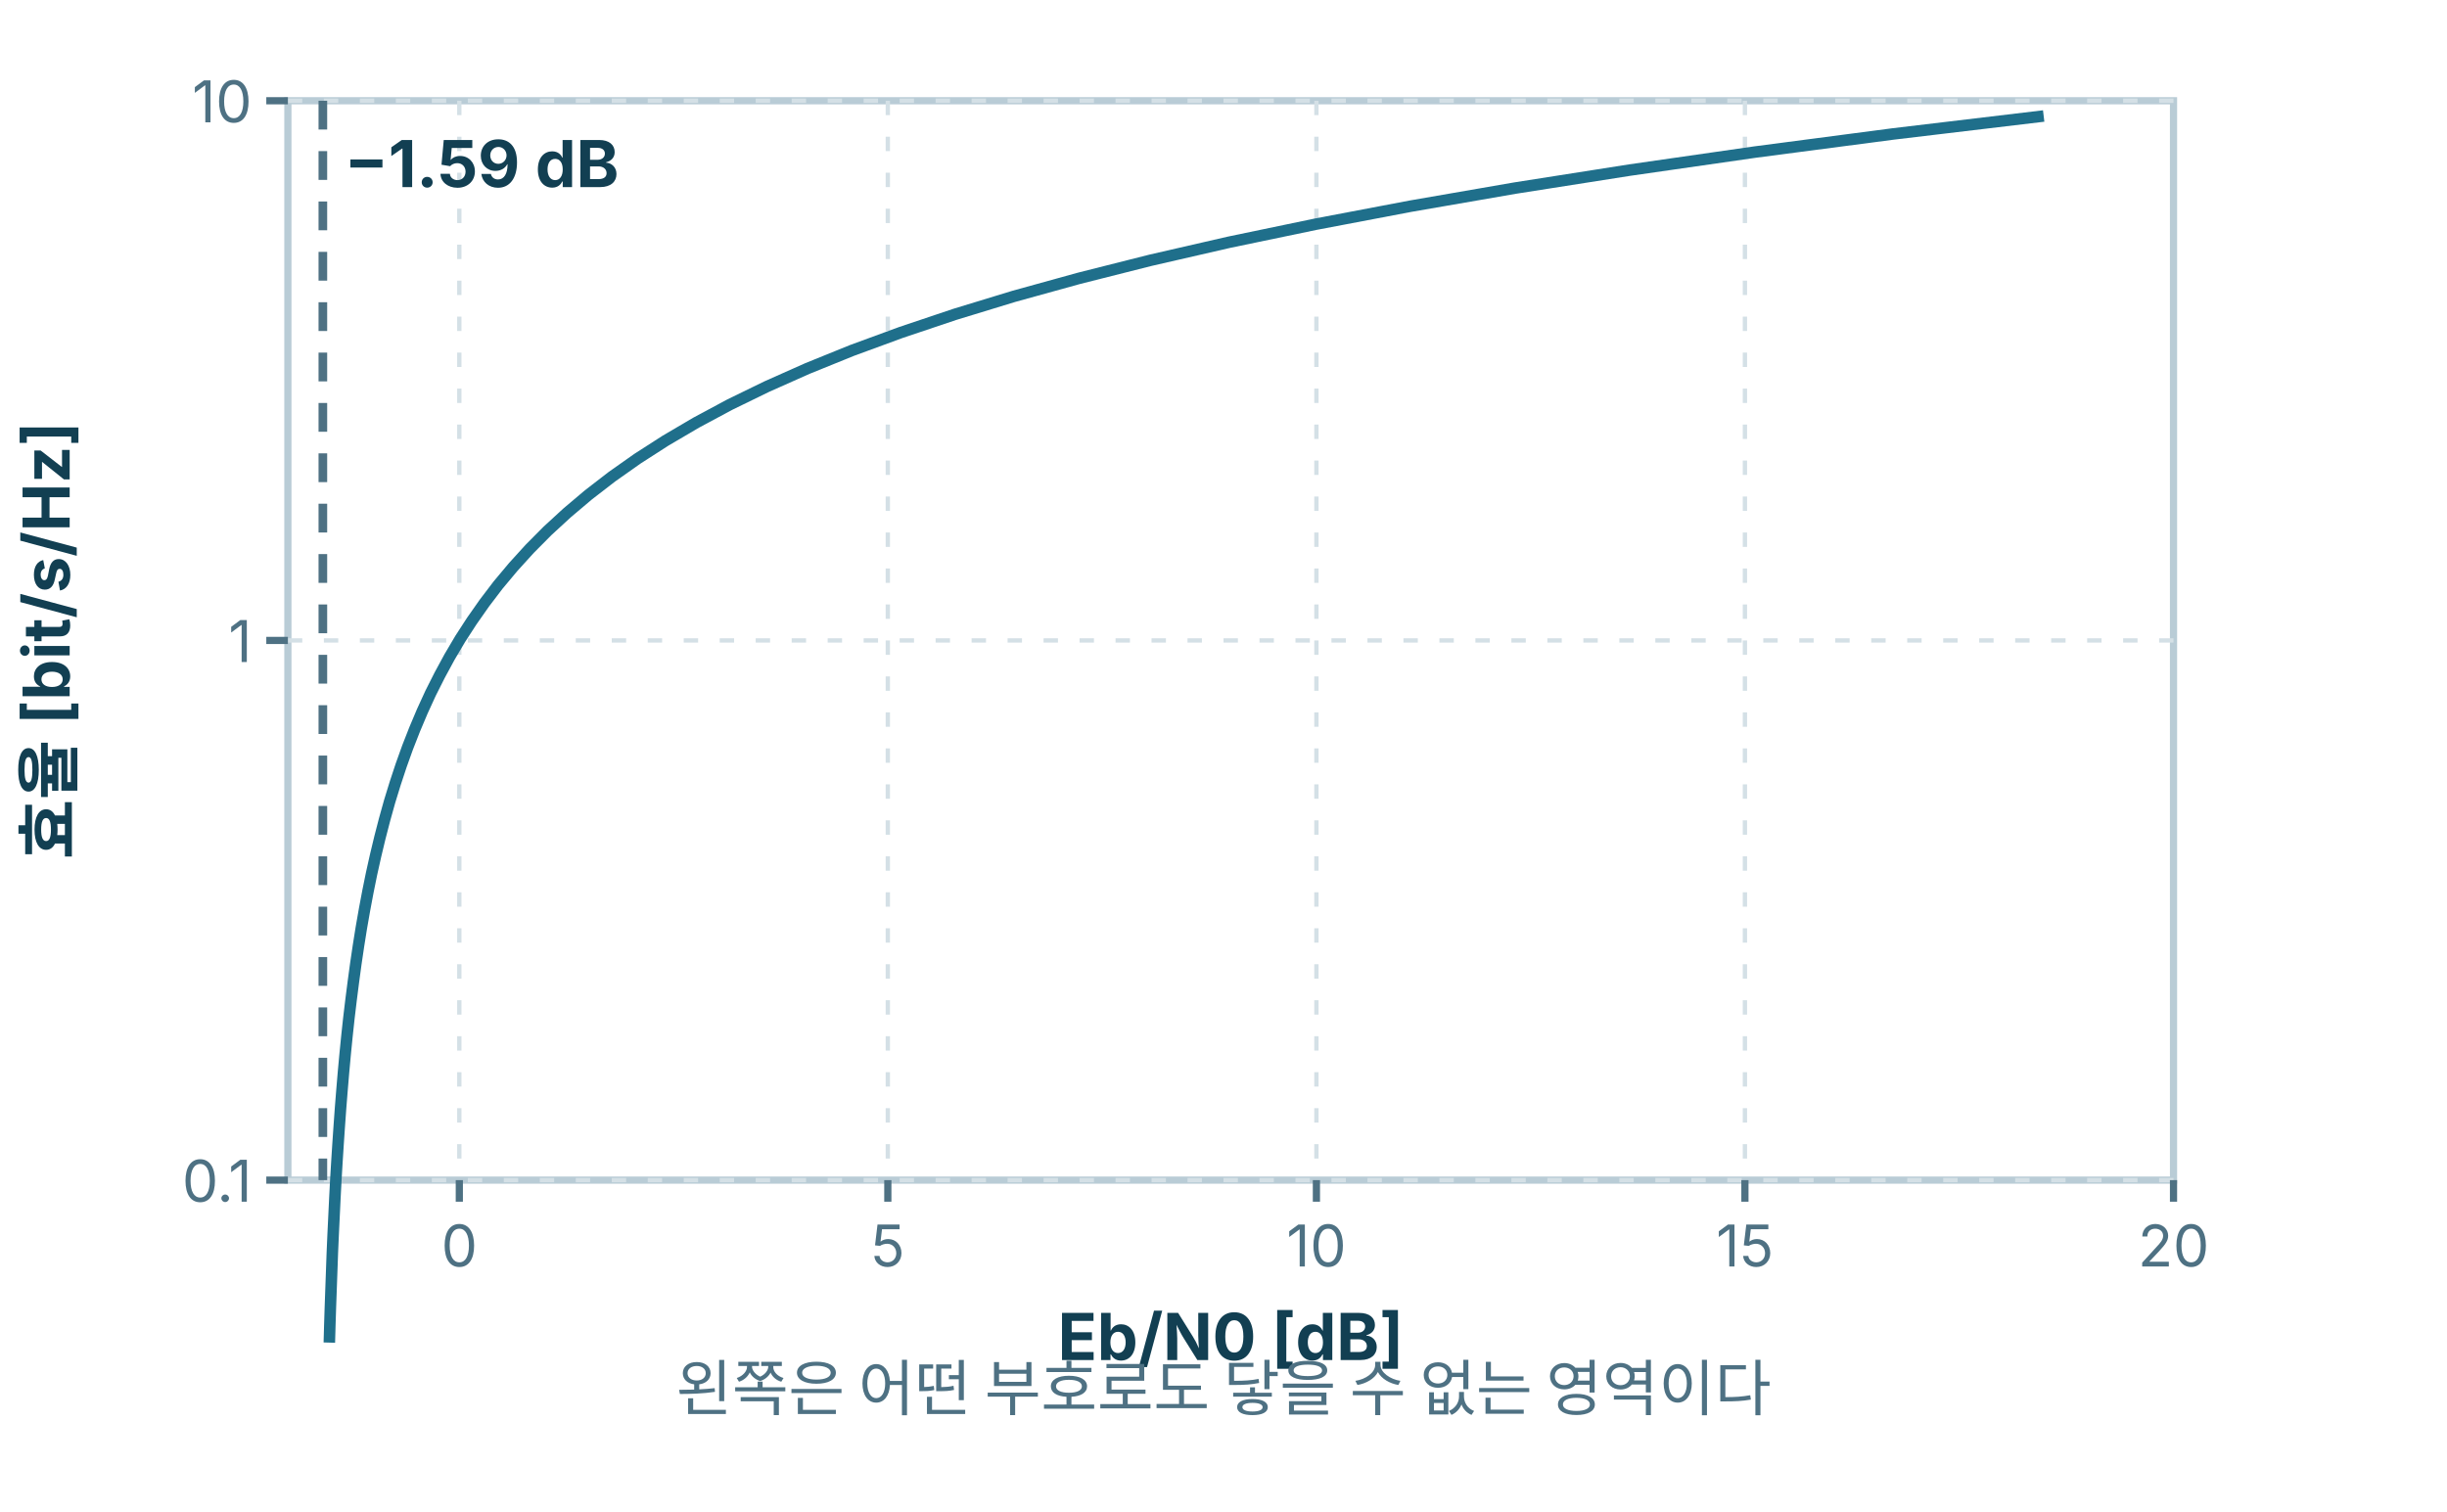
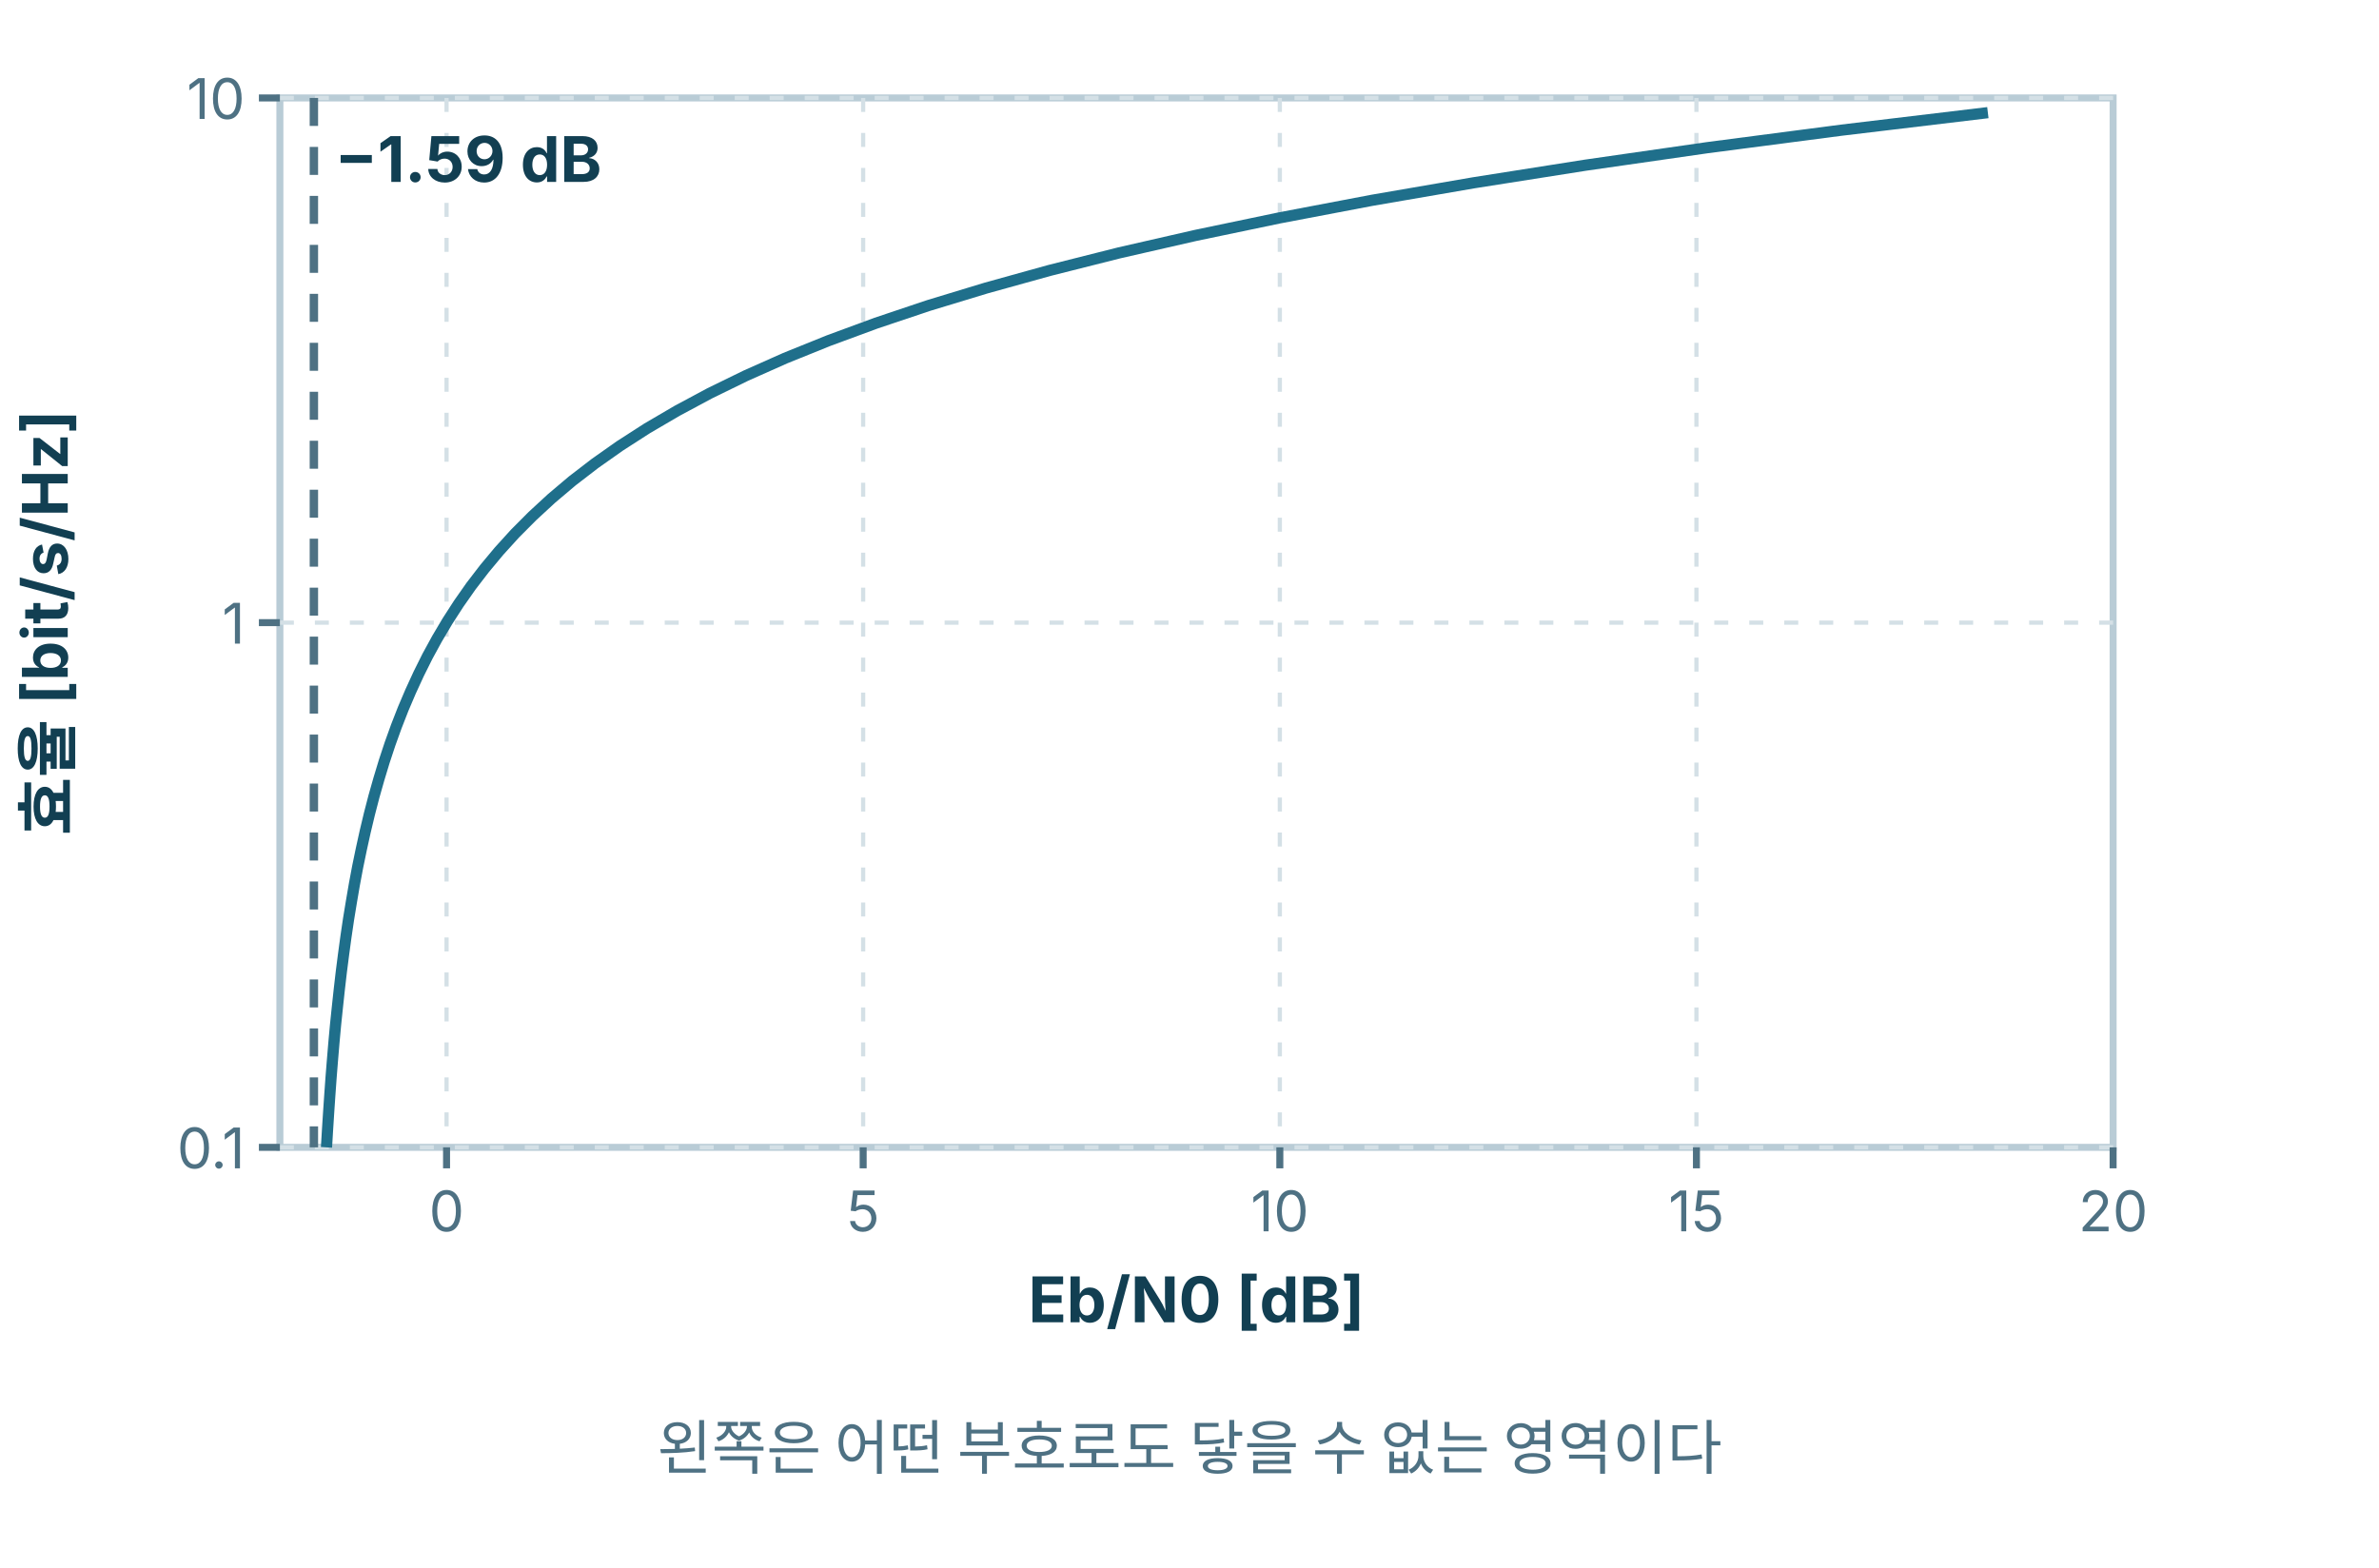
- <svg xmlns="http://www.w3.org/2000/svg" class="diag" viewBox="0 0 340 210" role="img" aria-label="스펙트럼 효율과 Eb/N0 한계">
+ <svg xmlns="http://www.w3.org/2000/svg" class="diag" viewBox="0 0 340 224" role="img" aria-label="스펙트럼 효율과 Eb/N0 한계">
  <style>
.diag text{font-family:-apple-system,"Noto Sans KR",sans-serif}
.frame{fill:none;stroke:var(--border,#b9ccd6);stroke-width:1}
.ax{stroke:var(--muted,#4e7183);stroke-width:1;fill:none}
.grid{stroke:var(--border,#d4e0e6);stroke-width:.6;
 stroke-dasharray:2 3;fill:none}
.tick{font-size:8px;fill:var(--muted,#4e7183)}
.axname{font-size:9px;fill:var(--accent2,#123f52);font-weight:700}
.key{font-size:9px;fill:var(--accent2,#123f52);font-weight:700}
.cap{font-size:8.5px;fill:var(--muted,#4e7183)}
.cv{fill:none;stroke:var(--accent,#1f6f8b);stroke-width:1.6}
.cv1{fill:none;stroke:var(--g1,#9c6b3f);stroke-width:1.6}
.cv2{fill:none;stroke:var(--g2,#1f7a6f);stroke-width:1.6}
.cv3{fill:none;stroke:var(--g3,#2f6fb8);stroke-width:1.6}
.cv4{fill:none;stroke:var(--g4,#7c3aed);stroke-width:1.6}
.cv5{fill:none;stroke:var(--g5,#c2185b);stroke-width:1.6}
.cv6{fill:none;stroke:var(--g6,#5b7a3a);stroke-width:1.6}
.cvd{fill:none;stroke:var(--muted,#4e7183);stroke-width:1.2;
 stroke-dasharray:4 3}
.dot{fill:var(--accent,#1f6f8b);stroke:none}
.dot2{fill:var(--special,#7c3aed);stroke:none}
.dotn{fill:var(--muted,#4e7183);opacity:.35;stroke:none}
.cell{fill:var(--panel,#fff);stroke:var(--border,#b9ccd6);
 stroke-width:1}
.cell.a{fill:rgba(31,111,139,.16)}
.cell.b{fill:rgba(194,24,91,.14)}
.cell.c{fill:rgba(46,158,91,.14)}
.cell.d{fill:rgba(217,119,6,.16)}
.cell.e{fill:rgba(124,58,237,.14)}
.cell.f{fill:rgba(85,112,143,.12)}
.tie{stroke:var(--net,#7b8794);stroke-width:1;fill:none}
.tie.hot{stroke:var(--special,#7c3aed);stroke-width:1.6}
</style>
  <rect x="40.00" y="14.00" width="262.00" height="150.00" class="frame" />
  <line x1="63.82" y1="14.00" x2="63.82" y2="164.00" class="grid" />
  <line x1="123.36" y1="14.00" x2="123.36" y2="164.00" class="grid" />
  <line x1="182.91" y1="14.00" x2="182.91" y2="164.00" class="grid" />
  <line x1="242.45" y1="14.00" x2="242.45" y2="164.00" class="grid" />
  <line x1="40.00" y1="164.00" x2="302.00" y2="164.00" class="grid" />
  <line x1="40.00" y1="89.00" x2="302.00" y2="89.00" class="grid" />
  <line x1="40.00" y1="14.00" x2="302.00" y2="14.00" class="grid" />
-   <path d="M 45.76 186.58 L 45.83 184.07 L 45.91 181.56 L 46.00 179.06 L 46.09 176.55 L 46.18 174.04 L 46.29 171.54 L 46.41 169.03 L 46.53 166.52 L 46.66 164.02 L 46.81 161.51 L 46.97 159.00 L 47.14 156.50 L 47.32 153.99 L 47.52 151.48 L 47.73 148.98 L 47.96 146.47 L 48.21 143.96 L 48.48 141.46 L 48.78 138.95 L 49.10 136.44 L 49.44 133.93 L 49.81 131.43 L 50.21 128.92 L 50.65 126.41 L 51.12 123.91 L 51.63 121.40 L 52.19 118.89 L 52.79 116.39 L 53.44 113.88 L 54.14 111.37 L 54.91 108.87 L 55.74 106.36 L 56.64 103.85 L 57.62 101.35 L 58.68 98.84 L 59.83 96.33 L 61.09 93.83 L 62.45 91.32 L 63.93 88.81 L 65.55 86.31 L 67.31 83.80 L 69.22 81.29 L 71.31 78.79 L 73.59 76.28 L 76.08 73.77 L 78.80 71.27 L 81.77 68.76 L 85.02 66.25 L 88.58 63.74 L 92.47 61.24 L 96.74 58.73 L 101.42 56.22 L 106.55 53.72 L 112.19 51.21 L 118.38 48.70 L 125.19 46.20 L 132.66 43.69 L 140.88 41.18 L 149.92 38.68 L 159.86 36.17 L 170.79 33.66 L 182.80 31.16 L 196.01 28.65 L 210.50 26.14 L 226.42 23.64 L 243.87 21.13 L 263.01 18.62 L 283.96 16.12" class="cv" />
+   <path d="M 46.66 164.00 L 46.81 161.49 L 46.97 158.99 L 47.14 156.48 L 47.32 153.97 L 47.52 151.47 L 47.73 148.96 L 47.96 146.45 L 48.22 143.95 L 48.49 141.44 L 48.78 138.93 L 49.10 136.43 L 49.44 133.92 L 49.81 131.41 L 50.22 128.91 L 50.65 126.40 L 51.12 123.89 L 51.64 121.38 L 52.19 118.88 L 52.79 116.37 L 53.44 113.86 L 54.15 111.36 L 54.91 108.85 L 55.74 106.34 L 56.64 103.84 L 57.62 101.33 L 58.69 98.82 L 59.84 96.32 L 61.09 93.81 L 62.46 91.30 L 63.94 88.80 L 65.56 86.29 L 67.32 83.78 L 69.24 81.28 L 71.33 78.77 L 73.61 76.26 L 76.10 73.76 L 78.82 71.25 L 81.79 68.74 L 85.04 66.24 L 88.60 63.73 L 92.50 61.22 L 96.77 58.72 L 101.45 56.21 L 106.59 53.70 L 112.23 51.19 L 118.42 48.69 L 125.23 46.18 L 132.71 43.67 L 140.94 41.17 L 149.98 38.66 L 159.93 36.15 L 170.87 33.65 L 182.89 31.14 L 196.09 28.63 L 210.60 26.13 L 226.53 23.62 L 243.99 21.11 L 263.14 18.61 L 284.10 16.10" class="cv" />
  <line x1="44.86" y1="14.00" x2="44.86" y2="164.00" class="cvd" />
  <text x="47.86" y="26.00" class="key" text-anchor="start">−1.59 dB</text>
  <line x1="63.82" y1="164.00" x2="63.82" y2="167.00" class="ax" />
  <text x="63.82" y="176.00" class="tick" text-anchor="middle">0</text>
  <line x1="123.36" y1="164.00" x2="123.36" y2="167.00" class="ax" />
  <text x="123.36" y="176.00" class="tick" text-anchor="middle">5</text>
  <line x1="182.91" y1="164.00" x2="182.91" y2="167.00" class="ax" />
  <text x="182.91" y="176.00" class="tick" text-anchor="middle">10</text>
  <line x1="242.45" y1="164.00" x2="242.45" y2="167.00" class="ax" />
  <text x="242.45" y="176.00" class="tick" text-anchor="middle">15</text>
  <line x1="302.00" y1="164.00" x2="302.00" y2="167.00" class="ax" />
  <text x="302.00" y="176.00" class="tick" text-anchor="middle">20</text>
  <text x="171.00" y="189.00" class="axname" text-anchor="middle">Eb/N0 [dB]</text>
  <line x1="37.00" y1="164.00" x2="40.00" y2="164.00" class="ax" />
  <text x="35.00" y="167.00" class="tick" text-anchor="end">0.1</text>
  <line x1="37.00" y1="89.00" x2="40.00" y2="89.00" class="ax" />
  <text x="35.00" y="92.00" class="tick" text-anchor="end">1</text>
  <line x1="37.00" y1="14.00" x2="40.00" y2="14.00" class="ax" />
  <text x="35.00" y="17.00" class="tick" text-anchor="end">10</text>
  <text x="10.00" y="89.00" class="axname" text-anchor="middle" transform="rotate(-90 10 89.0)">효율 [bit/s/Hz]</text>
-   <text x="170.00" y="196.00" class="cap" text-anchor="middle">왼쪽은 어떤 부호로도 닿을 수 없는 영역이다</text>
+   <text x="170.00" y="210.00" class="cap" text-anchor="middle">왼쪽은 어떤 부호로도 닿을 수 없는 영역이다</text>
</svg>
